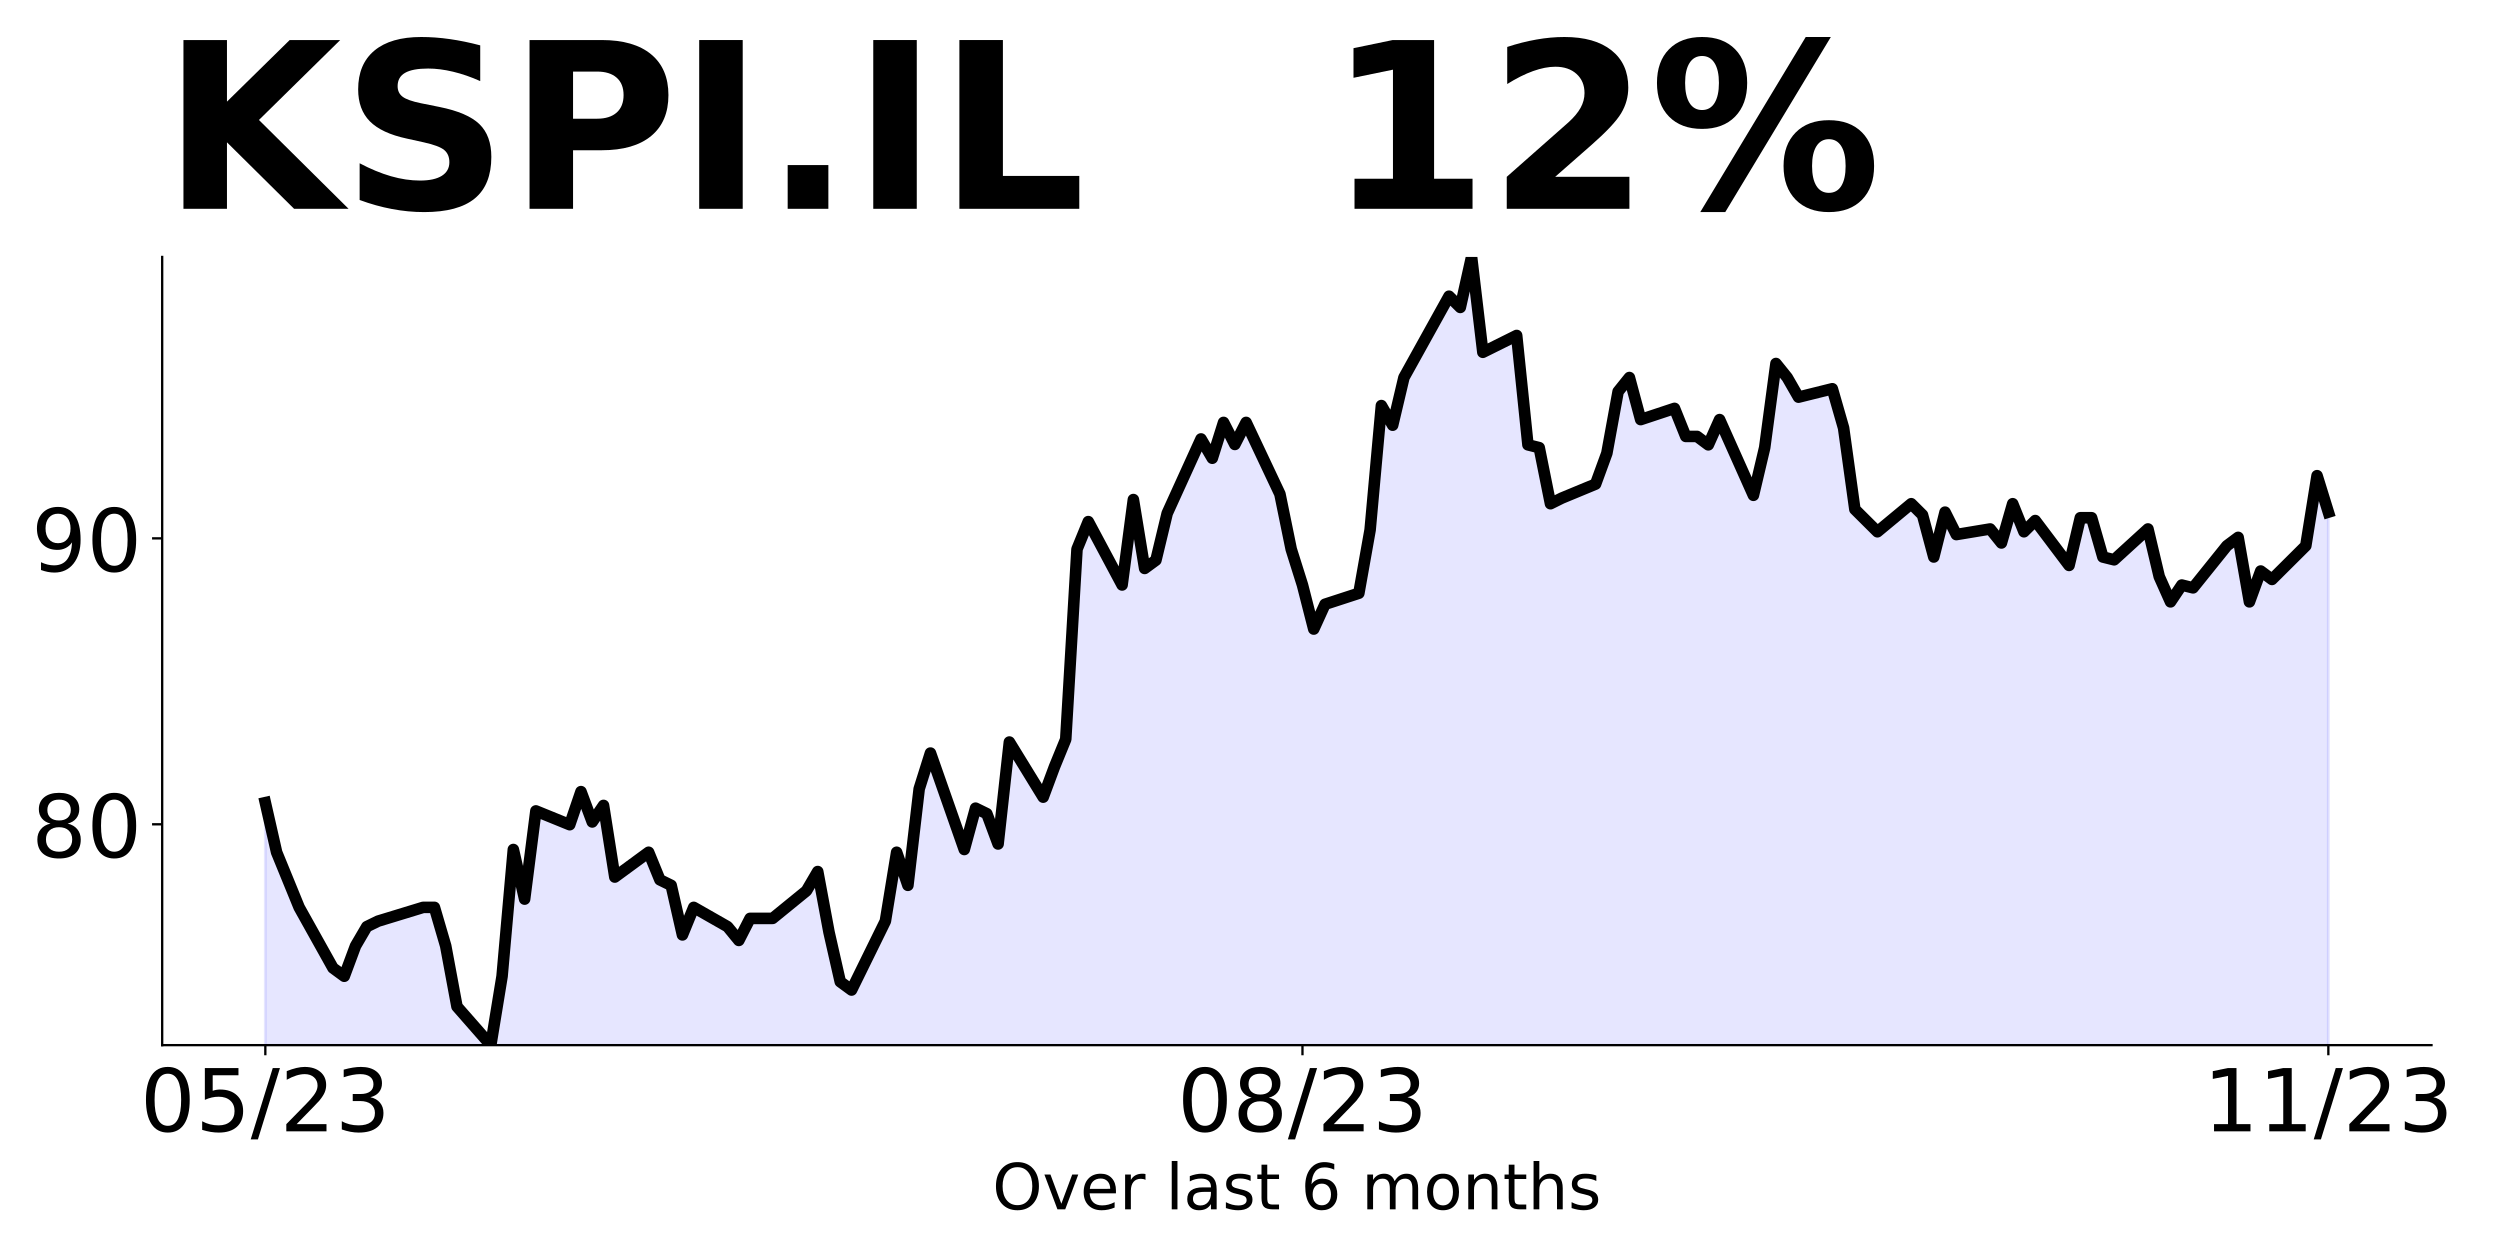
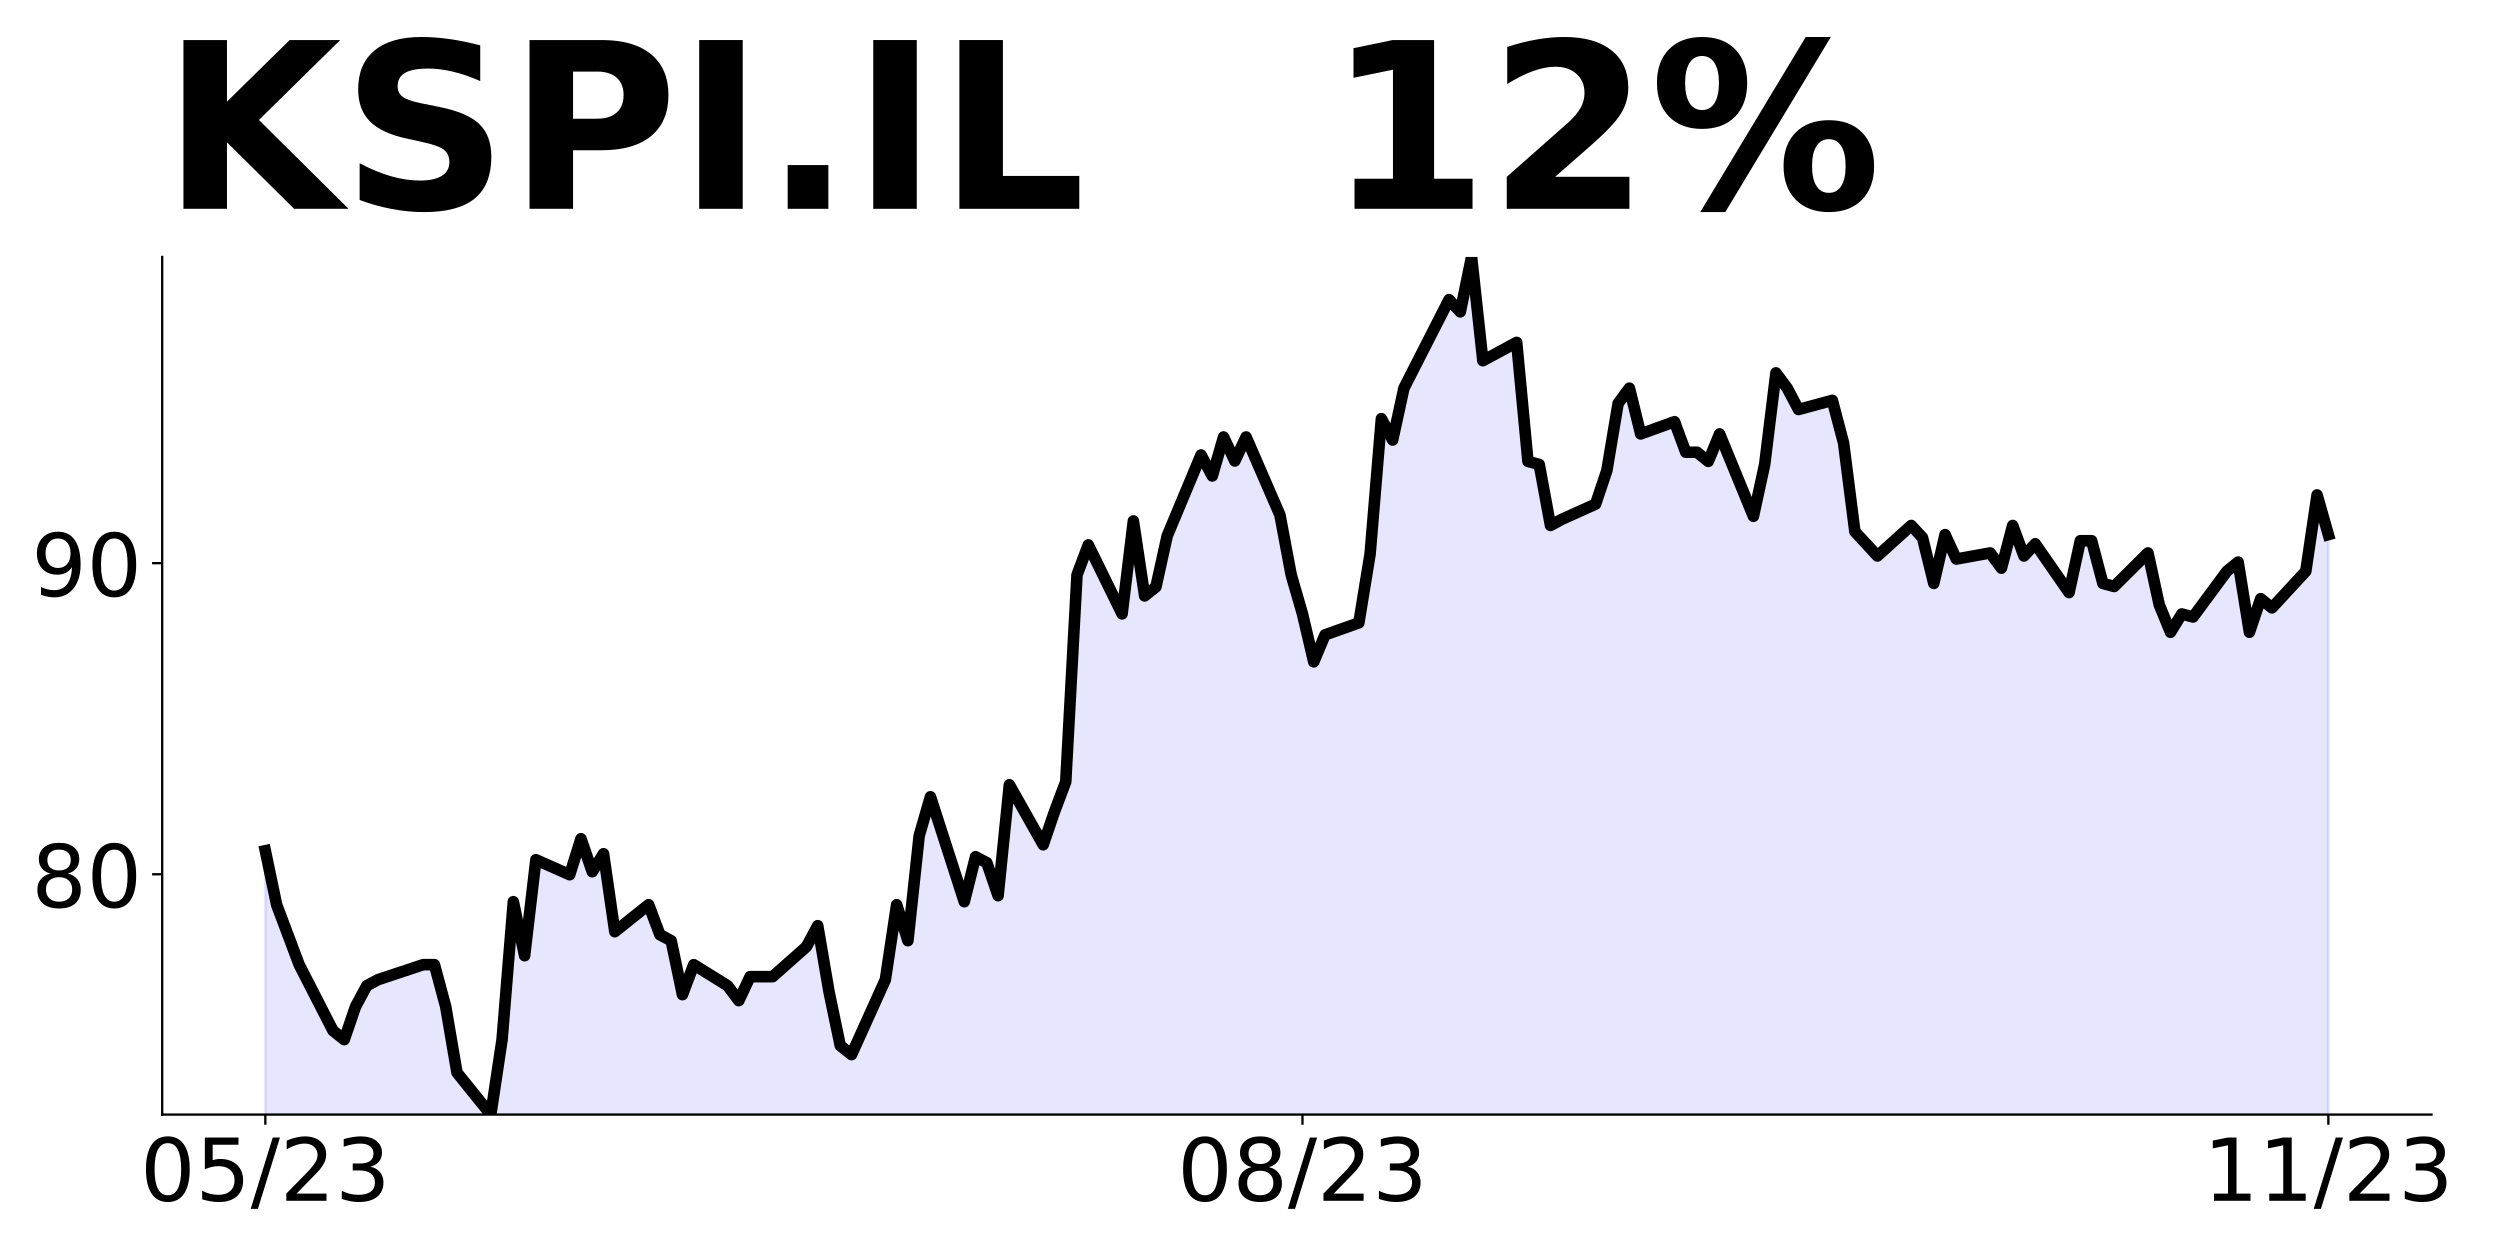
<svg xmlns="http://www.w3.org/2000/svg" xmlns:xlink="http://www.w3.org/1999/xlink" height="432pt" version="1.1" viewBox="0 0 864 432" width="864pt">
  <defs>
    <style type="text/css">
*{stroke-linecap:butt;stroke-linejoin:round;}
  </style>
  </defs>
  <g id="figure_1">
    <g id="patch_1">
      <path d="M 0 432  L 864 432  L 864 0  L 0 0  z " style="fill:none;" />
    </g>
    <g id="axes_1">
      <g id="patch_2">
-         <path d="M 56.05 361.2  L 840.324 361.2  L 840.324 88.8  L 56.05 88.8  z " style="fill:none;" />
+         <path d="M 56.05 385.2  L 840.324 385.2  L 840.324 88.8  L 56.05 88.8  z " style="fill:none;" />
      </g>
      <g id="PolyCollection_1">
-         <path clip-path="url(#p2cc11275d4)" d="M 91.699 1075.41  L 91.699 277.399  L 95.595 294.54  L 99.491 304.063  L 103.387 313.586  L 115.075 334.536  L 118.971 337.393  L 122.867 326.918  L 126.763 320.252  L 130.659 318.347  L 146.243 313.586  L 150.139 313.586  L 154.036 326.918  L 157.932 347.868  L 169.62 361.2  L 173.516 337.393  L 177.412 293.588  L 181.308 310.729  L 185.204 280.256  L 196.892 285.018  L 200.788 273.59  L 204.684 284.065  L 208.58 278.352  L 212.476 303.111  L 224.164 294.54  L 228.06 304.063  L 231.956 305.968  L 235.852 323.109  L 239.749 313.586  L 251.437 320.252  L 255.333 325.013  L 259.229 317.395  L 263.125 317.395  L 267.021 317.395  L 278.709 307.872  L 282.605 301.206  L 286.501 322.156  L 290.397 339.298  L 294.293 342.154  L 305.981 318.347  L 309.877 294.54  L 313.773 305.968  L 317.669 272.638  L 321.565 260.258  L 333.254 293.588  L 337.15 279.304  L 341.046 281.208  L 344.942 291.683  L 348.838 256.449  L 360.526 275.495  L 364.422 265.02  L 368.318 255.497  L 372.214 189.79  L 376.11 180.267  L 387.798 202.169  L 391.694 172.648  L 395.59 196.455  L 399.486 193.599  L 403.382 177.41  L 415.071 151.698  L 418.967 158.364  L 422.863 145.985  L 426.759 153.603  L 430.655 145.985  L 442.343 170.744  L 446.239 189.79  L 450.135 202.169  L 454.031 217.406  L 457.927 208.835  L 469.615 205.026  L 473.511 183.124  L 477.407 140.166  L 481.303 146.95  L 485.199 130.474  L 500.784 102.368  L 504.68 106.245  L 508.576 88.8  L 512.472 121.752  L 524.16 115.937  L 528.056 153.734  L 531.952 154.703  L 535.848 174.087  L 539.744 172.148  L 551.432 167.302  L 555.328 156.642  L 559.224 135.32  L 563.12 130.474  L 567.016 145.012  L 578.704 141.135  L 582.6 150.827  L 586.497 150.827  L 590.393 153.734  L 594.289 145.012  L 605.977 171.179  L 609.873 154.703  L 613.769 125.628  L 617.665 130.474  L 621.561 137.258  L 633.249 134.351  L 637.145 147.919  L 641.041 176.025  L 644.937 179.902  L 648.833 183.778  L 660.521 174.087  L 664.417 177.963  L 668.313 192.501  L 672.21 176.994  L 676.106 184.747  L 687.794 182.809  L 691.69 187.655  L 695.586 174.087  L 699.482 183.778  L 703.378 179.902  L 715.066 195.408  L 718.962 178.932  L 722.858 178.932  L 726.754 192.501  L 730.65 193.47  L 742.338 182.809  L 746.234 199.285  L 750.13 208.007  L 754.026 202.192  L 757.923 203.162  L 769.611 188.624  L 773.507 185.716  L 777.403 208.007  L 781.299 197.347  L 785.195 200.254  L 796.883 188.624  L 800.779 164.395  L 804.675 176.994  L 804.675 1075.41  L 804.675 1075.41  L 800.779 1075.41  L 796.883 1075.41  L 785.195 1075.41  L 781.299 1075.41  L 777.403 1075.41  L 773.507 1075.41  L 769.611 1075.41  L 757.923 1075.41  L 754.026 1075.41  L 750.13 1075.41  L 746.234 1075.41  L 742.338 1075.41  L 730.65 1075.41  L 726.754 1075.41  L 722.858 1075.41  L 718.962 1075.41  L 715.066 1075.41  L 703.378 1075.41  L 699.482 1075.41  L 695.586 1075.41  L 691.69 1075.41  L 687.794 1075.41  L 676.106 1075.41  L 672.21 1075.41  L 668.313 1075.41  L 664.417 1075.41  L 660.521 1075.41  L 648.833 1075.41  L 644.937 1075.41  L 641.041 1075.41  L 637.145 1075.41  L 633.249 1075.41  L 621.561 1075.41  L 617.665 1075.41  L 613.769 1075.41  L 609.873 1075.41  L 605.977 1075.41  L 594.289 1075.41  L 590.393 1075.41  L 586.497 1075.41  L 582.6 1075.41  L 578.704 1075.41  L 567.016 1075.41  L 563.12 1075.41  L 559.224 1075.41  L 555.328 1075.41  L 551.432 1075.41  L 539.744 1075.41  L 535.848 1075.41  L 531.952 1075.41  L 528.056 1075.41  L 524.16 1075.41  L 512.472 1075.41  L 508.576 1075.41  L 504.68 1075.41  L 500.784 1075.41  L 485.199 1075.41  L 481.303 1075.41  L 477.407 1075.41  L 473.511 1075.41  L 469.615 1075.41  L 457.927 1075.41  L 454.031 1075.41  L 450.135 1075.41  L 446.239 1075.41  L 442.343 1075.41  L 430.655 1075.41  L 426.759 1075.41  L 422.863 1075.41  L 418.967 1075.41  L 415.071 1075.41  L 403.382 1075.41  L 399.486 1075.41  L 395.59 1075.41  L 391.694 1075.41  L 387.798 1075.41  L 376.11 1075.41  L 372.214 1075.41  L 368.318 1075.41  L 364.422 1075.41  L 360.526 1075.41  L 348.838 1075.41  L 344.942 1075.41  L 341.046 1075.41  L 337.15 1075.41  L 333.254 1075.41  L 321.565 1075.41  L 317.669 1075.41  L 313.773 1075.41  L 309.877 1075.41  L 305.981 1075.41  L 294.293 1075.41  L 290.397 1075.41  L 286.501 1075.41  L 282.605 1075.41  L 278.709 1075.41  L 267.021 1075.41  L 263.125 1075.41  L 259.229 1075.41  L 255.333 1075.41  L 251.437 1075.41  L 239.749 1075.41  L 235.852 1075.41  L 231.956 1075.41  L 228.06 1075.41  L 224.164 1075.41  L 212.476 1075.41  L 208.58 1075.41  L 204.684 1075.41  L 200.788 1075.41  L 196.892 1075.41  L 185.204 1075.41  L 181.308 1075.41  L 177.412 1075.41  L 173.516 1075.41  L 169.62 1075.41  L 157.932 1075.41  L 154.036 1075.41  L 150.139 1075.41  L 146.243 1075.41  L 130.659 1075.41  L 126.763 1075.41  L 122.867 1075.41  L 118.971 1075.41  L 115.075 1075.41  L 103.387 1075.41  L 99.491 1075.41  L 95.595 1075.41  L 91.699 1075.41  z " style="fill:#0000ff;fill-opacity:0.1;stroke:#0000ff;stroke-opacity:0.1;" />
+         <path clip-path="url(#pd9ddb1ff59)" d="M 91.699 1162.336  L 91.699 294.016  L 95.595 312.667  L 99.491 323.029  L 103.387 333.391  L 115.075 356.187  L 118.971 359.295  L 122.867 347.897  L 126.763 340.644  L 130.659 338.572  L 146.243 333.391  L 150.139 333.391  L 154.036 347.897  L 157.932 370.693  L 169.62 385.2  L 173.516 359.295  L 177.412 311.631  L 181.308 330.282  L 185.204 297.125  L 196.892 302.305  L 200.788 289.871  L 204.684 301.269  L 208.58 295.052  L 212.476 321.993  L 224.164 312.667  L 228.06 323.029  L 231.956 325.101  L 235.852 343.753  L 239.749 333.391  L 251.437 340.644  L 255.333 345.825  L 259.229 337.536  L 263.125 337.536  L 267.021 337.536  L 278.709 327.174  L 282.605 319.92  L 286.501 342.716  L 290.397 361.368  L 294.293 364.476  L 305.981 338.572  L 309.877 312.667  L 313.773 325.101  L 317.669 288.835  L 321.565 275.365  L 333.254 311.631  L 337.15 296.088  L 341.046 298.161  L 344.942 309.559  L 348.838 271.22  L 360.526 291.944  L 364.422 280.546  L 368.318 270.184  L 372.214 198.687  L 376.11 188.325  L 387.798 212.158  L 391.694 180.036  L 395.59 205.941  L 399.486 202.832  L 403.382 185.217  L 415.071 157.24  L 418.967 164.493  L 422.863 151.023  L 426.759 159.312  L 430.655 151.023  L 442.343 177.964  L 446.239 198.687  L 450.135 212.158  L 454.031 228.737  L 457.927 219.411  L 469.615 215.266  L 473.511 191.434  L 477.407 144.691  L 481.303 152.073  L 485.199 134.146  L 500.784 103.564  L 504.68 107.782  L 508.576 88.8  L 512.472 124.655  L 524.16 118.328  L 528.056 159.455  L 531.952 160.51  L 535.848 181.601  L 539.744 179.492  L 551.432 174.219  L 555.328 162.619  L 559.224 139.419  L 563.12 134.146  L 567.016 149.964  L 578.704 145.746  L 582.6 156.291  L 586.497 156.291  L 590.393 159.455  L 594.289 149.964  L 605.977 178.437  L 609.873 160.51  L 613.769 128.873  L 617.665 134.146  L 621.561 141.528  L 633.249 138.364  L 637.145 153.128  L 641.041 183.71  L 644.937 187.928  L 648.833 192.146  L 660.521 181.601  L 664.417 185.819  L 668.313 201.637  L 672.21 184.764  L 676.106 193.201  L 687.794 191.092  L 691.69 196.365  L 695.586 181.601  L 699.482 192.146  L 703.378 187.928  L 715.066 204.801  L 718.962 186.874  L 722.858 186.874  L 726.754 201.637  L 730.65 202.692  L 742.338 191.092  L 746.234 209.019  L 750.13 218.51  L 754.026 212.183  L 757.923 213.237  L 769.611 197.419  L 773.507 194.255  L 777.403 218.51  L 781.299 206.91  L 785.195 210.074  L 796.883 197.419  L 800.779 171.055  L 804.675 184.764  L 804.675 1162.336  L 804.675 1162.336  L 800.779 1162.336  L 796.883 1162.336  L 785.195 1162.336  L 781.299 1162.336  L 777.403 1162.336  L 773.507 1162.336  L 769.611 1162.336  L 757.923 1162.336  L 754.026 1162.336  L 750.13 1162.336  L 746.234 1162.336  L 742.338 1162.336  L 730.65 1162.336  L 726.754 1162.336  L 722.858 1162.336  L 718.962 1162.336  L 715.066 1162.336  L 703.378 1162.336  L 699.482 1162.336  L 695.586 1162.336  L 691.69 1162.336  L 687.794 1162.336  L 676.106 1162.336  L 672.21 1162.336  L 668.313 1162.336  L 664.417 1162.336  L 660.521 1162.336  L 648.833 1162.336  L 644.937 1162.336  L 641.041 1162.336  L 637.145 1162.336  L 633.249 1162.336  L 621.561 1162.336  L 617.665 1162.336  L 613.769 1162.336  L 609.873 1162.336  L 605.977 1162.336  L 594.289 1162.336  L 590.393 1162.336  L 586.497 1162.336  L 582.6 1162.336  L 578.704 1162.336  L 567.016 1162.336  L 563.12 1162.336  L 559.224 1162.336  L 555.328 1162.336  L 551.432 1162.336  L 539.744 1162.336  L 535.848 1162.336  L 531.952 1162.336  L 528.056 1162.336  L 524.16 1162.336  L 512.472 1162.336  L 508.576 1162.336  L 504.68 1162.336  L 500.784 1162.336  L 485.199 1162.336  L 481.303 1162.336  L 477.407 1162.336  L 473.511 1162.336  L 469.615 1162.336  L 457.927 1162.336  L 454.031 1162.336  L 450.135 1162.336  L 446.239 1162.336  L 442.343 1162.336  L 430.655 1162.336  L 426.759 1162.336  L 422.863 1162.336  L 418.967 1162.336  L 415.071 1162.336  L 403.382 1162.336  L 399.486 1162.336  L 395.59 1162.336  L 391.694 1162.336  L 387.798 1162.336  L 376.11 1162.336  L 372.214 1162.336  L 368.318 1162.336  L 364.422 1162.336  L 360.526 1162.336  L 348.838 1162.336  L 344.942 1162.336  L 341.046 1162.336  L 337.15 1162.336  L 333.254 1162.336  L 321.565 1162.336  L 317.669 1162.336  L 313.773 1162.336  L 309.877 1162.336  L 305.981 1162.336  L 294.293 1162.336  L 290.397 1162.336  L 286.501 1162.336  L 282.605 1162.336  L 278.709 1162.336  L 267.021 1162.336  L 263.125 1162.336  L 259.229 1162.336  L 255.333 1162.336  L 251.437 1162.336  L 239.749 1162.336  L 235.852 1162.336  L 231.956 1162.336  L 228.06 1162.336  L 224.164 1162.336  L 212.476 1162.336  L 208.58 1162.336  L 204.684 1162.336  L 200.788 1162.336  L 196.892 1162.336  L 185.204 1162.336  L 181.308 1162.336  L 177.412 1162.336  L 173.516 1162.336  L 169.62 1162.336  L 157.932 1162.336  L 154.036 1162.336  L 150.139 1162.336  L 146.243 1162.336  L 130.659 1162.336  L 126.763 1162.336  L 122.867 1162.336  L 118.971 1162.336  L 115.075 1162.336  L 103.387 1162.336  L 99.491 1162.336  L 95.595 1162.336  L 91.699 1162.336  z " style="fill:#0000ff;fill-opacity:0.1;stroke:#0000ff;stroke-opacity:0.1;" />
      </g>
      <g id="matplotlib.axis_1">
        <g id="xtick_1">
          <g id="line2d_1">
            <defs>
-               <path d="M 0 0  L 0 3.5  " id="m4d8626a1b8" style="stroke:#000000;stroke-width:0.8;" />
+               <path d="M 0 0  L 0 3.5  " id="m073675b7b6" style="stroke:#000000;stroke-width:0.8;" />
            </defs>
            <g>
-               <use style="stroke:#000000;stroke-width:0.8;" x="91.699" xlink:href="#m4d8626a1b8" y="361.2" />
+               <use style="stroke:#000000;stroke-width:0.8;" x="91.699" xlink:href="#m073675b7b6" y="385.2" />
            </g>
          </g>
          <g id="text_1">
            <defs>
              <path d="M 31.781 66.406  Q 24.172 66.406 20.328 58.906  Q 16.5 51.422 16.5 36.375  Q 16.5 21.391 20.328 13.891  Q 24.172 6.391 31.781 6.391  Q 39.453 6.391 43.281 13.891  Q 47.125 21.391 47.125 36.375  Q 47.125 51.422 43.281 58.906  Q 39.453 66.406 31.781 66.406  z M 31.781 74.219  Q 44.047 74.219 50.516 64.516  Q 56.984 54.828 56.984 36.375  Q 56.984 17.969 50.516 8.266  Q 44.047 -1.422 31.781 -1.422  Q 19.531 -1.422 13.062 8.266  Q 6.594 17.969 6.594 36.375  Q 6.594 54.828 13.062 64.516  Q 19.531 74.219 31.781 74.219  z " id="DejaVuSans-48" />
              <path d="M 10.797 72.906  L 49.516 72.906  L 49.516 64.594  L 19.828 64.594  L 19.828 46.734  Q 21.969 47.469 24.109 47.828  Q 26.266 48.188 28.422 48.188  Q 40.625 48.188 47.75 41.5  Q 54.891 34.812 54.891 23.391  Q 54.891 11.625 47.562 5.094  Q 40.234 -1.422 26.906 -1.422  Q 22.312 -1.422 17.547 -0.641  Q 12.797 0.141 7.719 1.703  L 7.719 11.625  Q 12.109 9.234 16.797 8.062  Q 21.484 6.891 26.703 6.891  Q 35.156 6.891 40.078 11.328  Q 45.016 15.766 45.016 23.391  Q 45.016 31 40.078 35.438  Q 35.156 39.891 26.703 39.891  Q 22.75 39.891 18.812 39.016  Q 14.891 38.141 10.797 36.281  z " id="DejaVuSans-53" />
              <path d="M 25.391 72.906  L 33.688 72.906  L 8.297 -9.281  L 0 -9.281  z " id="DejaVuSans-47" />
              <path d="M 19.188 8.297  L 53.609 8.297  L 53.609 0  L 7.328 0  L 7.328 8.297  Q 12.938 14.109 22.625 23.891  Q 32.328 33.688 34.812 36.531  Q 39.547 41.844 41.422 45.531  Q 43.312 49.219 43.312 52.781  Q 43.312 58.594 39.234 62.25  Q 35.156 65.922 28.609 65.922  Q 23.969 65.922 18.812 64.312  Q 13.672 62.703 7.812 59.422  L 7.812 69.391  Q 13.766 71.781 18.938 73  Q 24.125 74.219 28.422 74.219  Q 39.75 74.219 46.484 68.547  Q 53.219 62.891 53.219 53.422  Q 53.219 48.922 51.531 44.891  Q 49.859 40.875 45.406 35.406  Q 44.188 33.984 37.641 27.219  Q 31.109 20.453 19.188 8.297  z " id="DejaVuSans-50" />
              <path d="M 40.578 39.312  Q 47.656 37.797 51.625 33  Q 55.609 28.219 55.609 21.188  Q 55.609 10.406 48.188 4.484  Q 40.766 -1.422 27.094 -1.422  Q 22.516 -1.422 17.656 -0.516  Q 12.797 0.391 7.625 2.203  L 7.625 11.719  Q 11.719 9.328 16.594 8.109  Q 21.484 6.891 26.812 6.891  Q 36.078 6.891 40.938 10.547  Q 45.797 14.203 45.797 21.188  Q 45.797 27.641 41.281 31.266  Q 36.766 34.906 28.719 34.906  L 20.219 34.906  L 20.219 43.016  L 29.109 43.016  Q 36.375 43.016 40.234 45.922  Q 44.094 48.828 44.094 54.297  Q 44.094 59.906 40.109 62.906  Q 36.141 65.922 28.719 65.922  Q 24.656 65.922 20.016 65.031  Q 15.375 64.156 9.812 62.312  L 9.812 71.094  Q 15.438 72.656 20.344 73.438  Q 25.25 74.219 29.594 74.219  Q 40.828 74.219 47.359 69.109  Q 53.906 64.016 53.906 55.328  Q 53.906 49.266 50.438 45.094  Q 46.969 40.922 40.578 39.312  z " id="DejaVuSans-51" />
            </defs>
-             <g transform="translate(48.47069 390.9953)scale(0.3 -0.3)">
+             <g transform="translate(48.47069 414.9953)scale(0.3 -0.3)">
              <use xlink:href="#DejaVuSans-48" />
              <use x="63.623" xlink:href="#DejaVuSans-53" />
              <use x="127.246" xlink:href="#DejaVuSans-47" />
              <use x="160.938" xlink:href="#DejaVuSans-50" />
              <use x="224.561" xlink:href="#DejaVuSans-51" />
            </g>
          </g>
        </g>
        <g id="xtick_2">
          <g id="line2d_2">
            <g>
-               <use style="stroke:#000000;stroke-width:0.8;" x="450.135" xlink:href="#m4d8626a1b8" y="361.2" />
+               <use style="stroke:#000000;stroke-width:0.8;" x="450.135" xlink:href="#m073675b7b6" y="385.2" />
            </g>
          </g>
          <g id="text_2">
            <defs>
              <path d="M 31.781 34.625  Q 24.75 34.625 20.719 30.859  Q 16.703 27.094 16.703 20.516  Q 16.703 13.922 20.719 10.156  Q 24.75 6.391 31.781 6.391  Q 38.812 6.391 42.859 10.172  Q 46.922 13.969 46.922 20.516  Q 46.922 27.094 42.891 30.859  Q 38.875 34.625 31.781 34.625  z M 21.922 38.812  Q 15.578 40.375 12.031 44.719  Q 8.5 49.078 8.5 55.328  Q 8.5 64.062 14.719 69.141  Q 20.953 74.219 31.781 74.219  Q 42.672 74.219 48.875 69.141  Q 55.078 64.062 55.078 55.328  Q 55.078 49.078 51.531 44.719  Q 48 40.375 41.703 38.812  Q 48.828 37.156 52.797 32.312  Q 56.781 27.484 56.781 20.516  Q 56.781 9.906 50.312 4.234  Q 43.844 -1.422 31.781 -1.422  Q 19.734 -1.422 13.25 4.234  Q 6.781 9.906 6.781 20.516  Q 6.781 27.484 10.781 32.312  Q 14.797 37.156 21.922 38.812  z M 18.312 54.391  Q 18.312 48.734 21.844 45.562  Q 25.391 42.391 31.781 42.391  Q 38.141 42.391 41.719 45.562  Q 45.312 48.734 45.312 54.391  Q 45.312 60.062 41.719 63.234  Q 38.141 66.406 31.781 66.406  Q 25.391 66.406 21.844 63.234  Q 18.312 60.062 18.312 54.391  z " id="DejaVuSans-56" />
            </defs>
-             <g transform="translate(406.9068 390.9953)scale(0.3 -0.3)">
+             <g transform="translate(406.9068 414.9953)scale(0.3 -0.3)">
              <use xlink:href="#DejaVuSans-48" />
              <use x="63.623" xlink:href="#DejaVuSans-56" />
              <use x="127.246" xlink:href="#DejaVuSans-47" />
              <use x="160.938" xlink:href="#DejaVuSans-50" />
              <use x="224.561" xlink:href="#DejaVuSans-51" />
            </g>
          </g>
        </g>
        <g id="xtick_3">
          <g id="line2d_3">
            <g>
-               <use style="stroke:#000000;stroke-width:0.8;" x="804.675" xlink:href="#m4d8626a1b8" y="361.2" />
+               <use style="stroke:#000000;stroke-width:0.8;" x="804.675" xlink:href="#m073675b7b6" y="385.2" />
            </g>
          </g>
          <g id="text_3">
            <defs>
              <path d="M 12.406 8.297  L 28.516 8.297  L 28.516 63.922  L 10.984 60.406  L 10.984 69.391  L 28.422 72.906  L 38.281 72.906  L 38.281 8.297  L 54.391 8.297  L 54.391 0  L 12.406 0  z " id="DejaVuSans-49" />
            </defs>
-             <g transform="translate(761.4469 390.9953)scale(0.3 -0.3)">
+             <g transform="translate(761.4469 414.9953)scale(0.3 -0.3)">
              <use xlink:href="#DejaVuSans-49" />
              <use x="63.623" xlink:href="#DejaVuSans-49" />
              <use x="127.246" xlink:href="#DejaVuSans-47" />
              <use x="160.938" xlink:href="#DejaVuSans-50" />
              <use x="224.561" xlink:href="#DejaVuSans-51" />
            </g>
          </g>
        </g>
-         <g id="text_4">
-           <defs>
-             <path d="M 39.406 66.219  Q 28.656 66.219 22.328 58.203  Q 16.016 50.203 16.016 36.375  Q 16.016 22.609 22.328 14.594  Q 28.656 6.594 39.406 6.594  Q 50.141 6.594 56.422 14.594  Q 62.703 22.609 62.703 36.375  Q 62.703 50.203 56.422 58.203  Q 50.141 66.219 39.406 66.219  z M 39.406 74.219  Q 54.734 74.219 63.906 63.938  Q 73.094 53.656 73.094 36.375  Q 73.094 19.141 63.906 8.859  Q 54.734 -1.422 39.406 -1.422  Q 24.031 -1.422 14.812 8.828  Q 5.609 19.094 5.609 36.375  Q 5.609 53.656 14.812 63.938  Q 24.031 74.219 39.406 74.219  z " id="DejaVuSans-79" />
-             <path d="M 2.984 54.688  L 12.5 54.688  L 29.594 8.797  L 46.688 54.688  L 56.203 54.688  L 35.688 0  L 23.484 0  z " id="DejaVuSans-118" />
-             <path d="M 56.203 29.594  L 56.203 25.203  L 14.891 25.203  Q 15.484 15.922 20.484 11.062  Q 25.484 6.203 34.422 6.203  Q 39.594 6.203 44.453 7.469  Q 49.312 8.734 54.109 11.281  L 54.109 2.781  Q 49.266 0.734 44.188 -0.344  Q 39.109 -1.422 33.891 -1.422  Q 20.797 -1.422 13.156 6.188  Q 5.516 13.812 5.516 26.812  Q 5.516 40.234 12.766 48.109  Q 20.016 56 32.328 56  Q 43.359 56 49.781 48.891  Q 56.203 41.797 56.203 29.594  z M 47.219 32.234  Q 47.125 39.594 43.094 43.984  Q 39.062 48.391 32.422 48.391  Q 24.906 48.391 20.391 44.141  Q 15.875 39.891 15.188 32.172  z " id="DejaVuSans-101" />
-             <path d="M 41.109 46.297  Q 39.594 47.172 37.812 47.578  Q 36.031 48 33.891 48  Q 26.266 48 22.188 43.047  Q 18.109 38.094 18.109 28.812  L 18.109 0  L 9.078 0  L 9.078 54.688  L 18.109 54.688  L 18.109 46.188  Q 20.953 51.172 25.484 53.578  Q 30.031 56 36.531 56  Q 37.453 56 38.578 55.875  Q 39.703 55.766 41.062 55.516  z " id="DejaVuSans-114" />
-             <path id="DejaVuSans-32" />
-             <path d="M 9.422 75.984  L 18.406 75.984  L 18.406 0  L 9.422 0  z " id="DejaVuSans-108" />
-             <path d="M 34.281 27.484  Q 23.391 27.484 19.188 25  Q 14.984 22.516 14.984 16.5  Q 14.984 11.719 18.141 8.906  Q 21.297 6.109 26.703 6.109  Q 34.188 6.109 38.703 11.406  Q 43.219 16.703 43.219 25.484  L 43.219 27.484  z M 52.203 31.203  L 52.203 0  L 43.219 0  L 43.219 8.297  Q 40.141 3.328 35.547 0.953  Q 30.953 -1.422 24.312 -1.422  Q 15.922 -1.422 10.953 3.297  Q 6 8.016 6 15.922  Q 6 25.141 12.172 29.828  Q 18.359 34.516 30.609 34.516  L 43.219 34.516  L 43.219 35.406  Q 43.219 41.609 39.141 45  Q 35.062 48.391 27.688 48.391  Q 23 48.391 18.547 47.266  Q 14.109 46.141 10.016 43.891  L 10.016 52.203  Q 14.938 54.109 19.578 55.047  Q 24.219 56 28.609 56  Q 40.484 56 46.344 49.844  Q 52.203 43.703 52.203 31.203  z " id="DejaVuSans-97" />
-             <path d="M 44.281 53.078  L 44.281 44.578  Q 40.484 46.531 36.375 47.5  Q 32.281 48.484 27.875 48.484  Q 21.188 48.484 17.844 46.438  Q 14.5 44.391 14.5 40.281  Q 14.5 37.156 16.891 35.375  Q 19.281 33.594 26.516 31.984  L 29.594 31.297  Q 39.156 29.25 43.188 25.516  Q 47.219 21.781 47.219 15.094  Q 47.219 7.469 41.188 3.016  Q 35.156 -1.422 24.609 -1.422  Q 20.219 -1.422 15.453 -0.562  Q 10.688 0.297 5.422 2  L 5.422 11.281  Q 10.406 8.688 15.234 7.391  Q 20.062 6.109 24.812 6.109  Q 31.156 6.109 34.562 8.281  Q 37.984 10.453 37.984 14.406  Q 37.984 18.062 35.516 20.016  Q 33.062 21.969 24.703 23.781  L 21.578 24.516  Q 13.234 26.266 9.516 29.906  Q 5.812 33.547 5.812 39.891  Q 5.812 47.609 11.281 51.797  Q 16.75 56 26.812 56  Q 31.781 56 36.172 55.266  Q 40.578 54.547 44.281 53.078  z " id="DejaVuSans-115" />
-             <path d="M 18.312 70.219  L 18.312 54.688  L 36.812 54.688  L 36.812 47.703  L 18.312 47.703  L 18.312 18.016  Q 18.312 11.328 20.141 9.422  Q 21.969 7.516 27.594 7.516  L 36.812 7.516  L 36.812 0  L 27.594 0  Q 17.188 0 13.234 3.875  Q 9.281 7.766 9.281 18.016  L 9.281 47.703  L 2.688 47.703  L 2.688 54.688  L 9.281 54.688  L 9.281 70.219  z " id="DejaVuSans-116" />
-             <path d="M 33.016 40.375  Q 26.375 40.375 22.484 35.828  Q 18.609 31.297 18.609 23.391  Q 18.609 15.531 22.484 10.953  Q 26.375 6.391 33.016 6.391  Q 39.656 6.391 43.531 10.953  Q 47.406 15.531 47.406 23.391  Q 47.406 31.297 43.531 35.828  Q 39.656 40.375 33.016 40.375  z M 52.594 71.297  L 52.594 62.312  Q 48.875 64.062 45.094 64.984  Q 41.312 65.922 37.594 65.922  Q 27.828 65.922 22.672 59.328  Q 17.531 52.734 16.797 39.406  Q 19.672 43.656 24.016 45.922  Q 28.375 48.188 33.594 48.188  Q 44.578 48.188 50.953 41.516  Q 57.328 34.859 57.328 23.391  Q 57.328 12.156 50.688 5.359  Q 44.047 -1.422 33.016 -1.422  Q 20.359 -1.422 13.672 8.266  Q 6.984 17.969 6.984 36.375  Q 6.984 53.656 15.188 63.938  Q 23.391 74.219 37.203 74.219  Q 40.922 74.219 44.703 73.484  Q 48.484 72.75 52.594 71.297  z " id="DejaVuSans-54" />
-             <path d="M 52 44.188  Q 55.375 50.25 60.062 53.125  Q 64.75 56 71.094 56  Q 79.641 56 84.281 50.016  Q 88.922 44.047 88.922 33.016  L 88.922 0  L 79.891 0  L 79.891 32.719  Q 79.891 40.578 77.094 44.375  Q 74.312 48.188 68.609 48.188  Q 61.625 48.188 57.562 43.547  Q 53.516 38.922 53.516 30.906  L 53.516 0  L 44.484 0  L 44.484 32.719  Q 44.484 40.625 41.703 44.406  Q 38.922 48.188 33.109 48.188  Q 26.219 48.188 22.156 43.531  Q 18.109 38.875 18.109 30.906  L 18.109 0  L 9.078 0  L 9.078 54.688  L 18.109 54.688  L 18.109 46.188  Q 21.188 51.219 25.484 53.609  Q 29.781 56 35.688 56  Q 41.656 56 45.828 52.969  Q 50 49.953 52 44.188  z " id="DejaVuSans-109" />
-             <path d="M 30.609 48.391  Q 23.391 48.391 19.188 42.75  Q 14.984 37.109 14.984 27.297  Q 14.984 17.484 19.156 11.844  Q 23.344 6.203 30.609 6.203  Q 37.797 6.203 41.984 11.859  Q 46.188 17.531 46.188 27.297  Q 46.188 37.016 41.984 42.703  Q 37.797 48.391 30.609 48.391  z M 30.609 56  Q 42.328 56 49.016 48.375  Q 55.719 40.766 55.719 27.297  Q 55.719 13.875 49.016 6.219  Q 42.328 -1.422 30.609 -1.422  Q 18.844 -1.422 12.172 6.219  Q 5.516 13.875 5.516 27.297  Q 5.516 40.766 12.172 48.375  Q 18.844 56 30.609 56  z " id="DejaVuSans-111" />
-             <path d="M 54.891 33.016  L 54.891 0  L 45.906 0  L 45.906 32.719  Q 45.906 40.484 42.875 44.328  Q 39.844 48.188 33.797 48.188  Q 26.516 48.188 22.312 43.547  Q 18.109 38.922 18.109 30.906  L 18.109 0  L 9.078 0  L 9.078 54.688  L 18.109 54.688  L 18.109 46.188  Q 21.344 51.125 25.703 53.562  Q 30.078 56 35.797 56  Q 45.219 56 50.047 50.172  Q 54.891 44.344 54.891 33.016  z " id="DejaVuSans-110" />
-             <path d="M 54.891 33.016  L 54.891 0  L 45.906 0  L 45.906 32.719  Q 45.906 40.484 42.875 44.328  Q 39.844 48.188 33.797 48.188  Q 26.516 48.188 22.312 43.547  Q 18.109 38.922 18.109 30.906  L 18.109 0  L 9.078 0  L 9.078 75.984  L 18.109 75.984  L 18.109 46.188  Q 21.344 51.125 25.703 53.562  Q 30.078 56 35.797 56  Q 45.219 56 50.047 50.172  Q 54.891 44.344 54.891 33.016  z " id="DejaVuSans-104" />
-           </defs>
-           <g transform="translate(342.9702 417.9509)scale(0.22 -0.22)">
-             <use xlink:href="#DejaVuSans-79" />
-             <use x="78.711" xlink:href="#DejaVuSans-118" />
-             <use x="137.891" xlink:href="#DejaVuSans-101" />
-             <use x="199.414" xlink:href="#DejaVuSans-114" />
-             <use x="240.527" xlink:href="#DejaVuSans-32" />
-             <use x="272.314" xlink:href="#DejaVuSans-108" />
-             <use x="300.098" xlink:href="#DejaVuSans-97" />
-             <use x="361.377" xlink:href="#DejaVuSans-115" />
-             <use x="413.477" xlink:href="#DejaVuSans-116" />
-             <use x="452.686" xlink:href="#DejaVuSans-32" />
-             <use x="484.473" xlink:href="#DejaVuSans-54" />
-             <use x="548.096" xlink:href="#DejaVuSans-32" />
-             <use x="579.883" xlink:href="#DejaVuSans-109" />
-             <use x="677.295" xlink:href="#DejaVuSans-111" />
-             <use x="738.477" xlink:href="#DejaVuSans-110" />
-             <use x="801.855" xlink:href="#DejaVuSans-116" />
-             <use x="841.064" xlink:href="#DejaVuSans-104" />
-             <use x="904.443" xlink:href="#DejaVuSans-115" />
-           </g>
-         </g>
      </g>
      <g id="matplotlib.axis_2">
        <g id="ytick_1">
          <g id="line2d_4">
            <defs>
-               <path d="M 0 0  L -3.5 0  " id="m68a6e81d16" style="stroke:#000000;stroke-width:0.8;" />
+               <path d="M 0 0  L -3.5 0  " id="m194f912c34" style="stroke:#000000;stroke-width:0.8;" />
            </defs>
            <g>
-               <use style="stroke:#000000;stroke-width:0.8;" x="56.05" xlink:href="#m68a6e81d16" y="284.874" />
+               <use style="stroke:#000000;stroke-width:0.8;" x="56.05" xlink:href="#m194f912c34" y="302.149" />
            </g>
          </g>
-           <g id="text_5">
-             <g transform="translate(10.875 296.2715)scale(0.3 -0.3)">
+           <g id="text_4">
+             <g transform="translate(10.875 313.5467)scale(0.3 -0.3)">
              <use xlink:href="#DejaVuSans-56" />
              <use x="63.623" xlink:href="#DejaVuSans-48" />
            </g>
          </g>
        </g>
        <g id="ytick_2">
          <g id="line2d_5">
            <g>
-               <use style="stroke:#000000;stroke-width:0.8;" x="56.05" xlink:href="#m68a6e81d16" y="186.057" />
+               <use style="stroke:#000000;stroke-width:0.8;" x="56.05" xlink:href="#m194f912c34" y="194.626" />
            </g>
          </g>
-           <g id="text_6">
+           <g id="text_5">
            <defs>
              <path d="M 10.984 1.516  L 10.984 10.5  Q 14.703 8.734 18.5 7.812  Q 22.312 6.891 25.984 6.891  Q 35.75 6.891 40.891 13.453  Q 46.047 20.016 46.781 33.406  Q 43.953 29.203 39.594 26.953  Q 35.25 24.703 29.984 24.703  Q 19.047 24.703 12.672 31.312  Q 6.297 37.938 6.297 49.422  Q 6.297 60.641 12.938 67.422  Q 19.578 74.219 30.609 74.219  Q 43.266 74.219 49.922 64.516  Q 56.594 54.828 56.594 36.375  Q 56.594 19.141 48.406 8.859  Q 40.234 -1.422 26.422 -1.422  Q 22.703 -1.422 18.891 -0.688  Q 15.094 0.047 10.984 1.516  z M 30.609 32.422  Q 37.25 32.422 41.125 36.953  Q 45.016 41.5 45.016 49.422  Q 45.016 57.281 41.125 61.844  Q 37.25 66.406 30.609 66.406  Q 23.969 66.406 20.094 61.844  Q 16.219 57.281 16.219 49.422  Q 16.219 41.5 20.094 36.953  Q 23.969 32.422 30.609 32.422  z " id="DejaVuSans-57" />
            </defs>
-             <g transform="translate(10.875 197.4545)scale(0.3 -0.3)">
+             <g transform="translate(10.875 206.0233)scale(0.3 -0.3)">
              <use xlink:href="#DejaVuSans-57" />
              <use x="63.623" xlink:href="#DejaVuSans-48" />
            </g>
          </g>
        </g>
      </g>
      <g id="line2d_6">
-         <path clip-path="url(#p2cc11275d4)" d="M 91.699 277.399  L 95.595 294.54  L 103.387 313.586  L 115.075 334.536  L 118.971 337.393  L 122.867 326.918  L 126.763 320.252  L 130.659 318.347  L 146.243 313.586  L 150.139 313.586  L 154.036 326.918  L 157.932 347.868  L 169.62 361.2  L 173.516 337.393  L 177.412 293.588  L 181.308 310.729  L 185.204 280.256  L 196.892 285.018  L 200.788 273.59  L 204.684 284.065  L 208.58 278.352  L 212.476 303.111  L 224.164 294.54  L 228.06 304.063  L 231.956 305.968  L 235.852 323.109  L 239.749 313.586  L 251.437 320.252  L 255.333 325.013  L 259.229 317.395  L 267.021 317.395  L 278.709 307.872  L 282.605 301.206  L 286.501 322.156  L 290.397 339.298  L 294.293 342.154  L 305.981 318.347  L 309.877 294.54  L 313.773 305.968  L 317.669 272.638  L 321.565 260.258  L 333.254 293.588  L 337.15 279.304  L 341.046 281.208  L 344.942 291.683  L 348.838 256.449  L 360.526 275.495  L 364.422 265.02  L 368.318 255.497  L 372.214 189.79  L 376.11 180.267  L 387.798 202.169  L 391.694 172.648  L 395.59 196.455  L 399.486 193.599  L 403.382 177.41  L 415.071 151.698  L 418.967 158.364  L 422.863 145.985  L 426.759 153.603  L 430.655 145.985  L 442.343 170.744  L 446.239 189.79  L 450.135 202.169  L 454.031 217.406  L 457.927 208.835  L 469.615 205.026  L 473.511 183.124  L 477.407 140.166  L 481.303 146.95  L 485.199 130.474  L 500.784 102.368  L 504.68 106.245  L 508.576 88.8  L 512.472 121.752  L 524.16 115.937  L 528.056 153.734  L 531.952 154.703  L 535.848 174.087  L 539.744 172.148  L 551.432 167.302  L 555.328 156.642  L 559.224 135.32  L 563.12 130.474  L 567.016 145.012  L 578.704 141.135  L 582.6 150.827  L 586.497 150.827  L 590.393 153.734  L 594.289 145.012  L 605.977 171.179  L 609.873 154.703  L 613.769 125.628  L 617.665 130.474  L 621.561 137.258  L 633.249 134.351  L 637.145 147.919  L 641.041 176.025  L 648.833 183.778  L 660.521 174.087  L 664.417 177.963  L 668.313 192.501  L 672.21 176.994  L 676.106 184.747  L 687.794 182.809  L 691.69 187.655  L 695.586 174.087  L 699.482 183.778  L 703.378 179.902  L 715.066 195.408  L 718.962 178.932  L 722.858 178.932  L 726.754 192.501  L 730.65 193.47  L 742.338 182.809  L 746.234 199.285  L 750.13 208.007  L 754.026 202.192  L 757.923 203.162  L 769.611 188.624  L 773.507 185.716  L 777.403 208.007  L 781.299 197.347  L 785.195 200.254  L 796.883 188.624  L 800.779 164.395  L 804.675 176.994  L 804.675 176.994  " style="fill:none;stroke:#000000;stroke-linecap:square;stroke-width:4;" />
+         <path clip-path="url(#pd9ddb1ff59)" d="M 91.699 294.016  L 95.595 312.667  L 103.387 333.391  L 115.075 356.187  L 118.971 359.295  L 122.867 347.897  L 126.763 340.644  L 130.659 338.572  L 146.243 333.391  L 150.139 333.391  L 154.036 347.897  L 157.932 370.693  L 169.62 385.2  L 173.516 359.295  L 177.412 311.631  L 181.308 330.282  L 185.204 297.125  L 196.892 302.305  L 200.788 289.871  L 204.684 301.269  L 208.58 295.052  L 212.476 321.993  L 224.164 312.667  L 228.06 323.029  L 231.956 325.101  L 235.852 343.753  L 239.749 333.391  L 251.437 340.644  L 255.333 345.825  L 259.229 337.536  L 267.021 337.536  L 278.709 327.174  L 282.605 319.92  L 286.501 342.716  L 290.397 361.368  L 294.293 364.476  L 305.981 338.572  L 309.877 312.667  L 313.773 325.101  L 317.669 288.835  L 321.565 275.365  L 333.254 311.631  L 337.15 296.088  L 341.046 298.161  L 344.942 309.559  L 348.838 271.22  L 360.526 291.944  L 364.422 280.546  L 368.318 270.184  L 372.214 198.687  L 376.11 188.325  L 387.798 212.158  L 391.694 180.036  L 395.59 205.941  L 399.486 202.832  L 403.382 185.217  L 415.071 157.24  L 418.967 164.493  L 422.863 151.023  L 426.759 159.312  L 430.655 151.023  L 442.343 177.964  L 446.239 198.687  L 450.135 212.158  L 454.031 228.737  L 457.927 219.411  L 469.615 215.266  L 473.511 191.434  L 477.407 144.691  L 481.303 152.073  L 485.199 134.146  L 500.784 103.564  L 504.68 107.782  L 508.576 88.8  L 512.472 124.655  L 524.16 118.328  L 528.056 159.455  L 531.952 160.51  L 535.848 181.601  L 539.744 179.492  L 551.432 174.219  L 555.328 162.619  L 559.224 139.419  L 563.12 134.146  L 567.016 149.964  L 578.704 145.746  L 582.6 156.291  L 586.497 156.291  L 590.393 159.455  L 594.289 149.964  L 605.977 178.437  L 609.873 160.51  L 613.769 128.873  L 617.665 134.146  L 621.561 141.528  L 633.249 138.364  L 637.145 153.128  L 641.041 183.71  L 648.833 192.146  L 660.521 181.601  L 664.417 185.819  L 668.313 201.637  L 672.21 184.764  L 676.106 193.201  L 687.794 191.092  L 691.69 196.365  L 695.586 181.601  L 699.482 192.146  L 703.378 187.928  L 715.066 204.801  L 718.962 186.874  L 722.858 186.874  L 726.754 201.637  L 730.65 202.692  L 742.338 191.092  L 746.234 209.019  L 750.13 218.51  L 754.026 212.183  L 757.923 213.237  L 769.611 197.419  L 773.507 194.255  L 777.403 218.51  L 781.299 206.91  L 785.195 210.074  L 796.883 197.419  L 800.779 171.055  L 804.675 184.764  L 804.675 184.764  " style="fill:none;stroke:#000000;stroke-linecap:square;stroke-width:4;" />
      </g>
      <g id="patch_3">
-         <path d="M 56.05 361.2  L 56.05 88.8  " style="fill:none;stroke:#000000;stroke-linecap:square;stroke-linejoin:miter;stroke-width:0.8;" />
+         <path d="M 56.05 385.2  L 56.05 88.8  " style="fill:none;stroke:#000000;stroke-linecap:square;stroke-linejoin:miter;stroke-width:0.8;" />
      </g>
      <g id="patch_4">
-         <path d="M 56.05 361.2  L 840.324 361.2  " style="fill:none;stroke:#000000;stroke-linecap:square;stroke-linejoin:miter;stroke-width:0.8;" />
+         <path d="M 56.05 385.2  L 840.324 385.2  " style="fill:none;stroke:#000000;stroke-linecap:square;stroke-linejoin:miter;stroke-width:0.8;" />
      </g>
-       <g id="text_7">
+       <g id="text_6">
        <defs>
          <path d="M 9.188 72.906  L 27.984 72.906  L 27.984 46.297  L 55.078 72.906  L 76.906 72.906  L 41.797 38.375  L 80.516 0  L 56.984 0  L 27.984 28.719  L 27.984 0  L 9.188 0  z " id="DejaVuSans-Bold-75" />
          <path d="M 59.906 70.609  L 59.906 55.172  Q 53.906 57.859 48.188 59.219  Q 42.484 60.594 37.406 60.594  Q 30.672 60.594 27.438 58.734  Q 24.219 56.891 24.219 52.984  Q 24.219 50.047 26.391 48.406  Q 28.562 46.781 34.281 45.609  L 42.281 44  Q 54.438 41.547 59.562 36.562  Q 64.703 31.594 64.703 22.406  Q 64.703 10.359 57.547 4.469  Q 50.391 -1.422 35.688 -1.422  Q 28.766 -1.422 21.781 -0.094  Q 14.797 1.219 7.812 3.812  L 7.812 19.672  Q 14.797 15.969 21.312 14.078  Q 27.828 12.203 33.891 12.203  Q 40.047 12.203 43.312 14.25  Q 46.578 16.312 46.578 20.125  Q 46.578 23.531 44.359 25.391  Q 42.141 27.25 35.5 28.719  L 28.219 30.328  Q 17.281 32.672 12.219 37.797  Q 7.172 42.922 7.172 51.609  Q 7.172 62.5 14.203 68.359  Q 21.234 74.219 34.422 74.219  Q 40.438 74.219 46.781 73.312  Q 53.125 72.406 59.906 70.609  z " id="DejaVuSans-Bold-83" />
          <path d="M 9.188 72.906  L 40.375 72.906  Q 54.297 72.906 61.734 66.719  Q 69.188 60.547 69.188 49.125  Q 69.188 37.641 61.734 31.469  Q 54.297 25.297 40.375 25.297  L 27.984 25.297  L 27.984 0  L 9.188 0  z M 27.984 59.281  L 27.984 38.922  L 38.375 38.922  Q 43.844 38.922 46.828 41.578  Q 49.812 44.234 49.812 49.125  Q 49.812 54 46.828 56.641  Q 43.844 59.281 38.375 59.281  z " id="DejaVuSans-Bold-80" />
          <path d="M 9.188 72.906  L 27.984 72.906  L 27.984 0  L 9.188 0  z " id="DejaVuSans-Bold-73" />
          <path d="M 10.203 18.891  L 27.781 18.891  L 27.781 0  L 10.203 0  z " id="DejaVuSans-Bold-46" />
          <path d="M 9.188 72.906  L 27.984 72.906  L 27.984 14.203  L 60.984 14.203  L 60.984 0  L 9.188 0  z " id="DejaVuSans-Bold-76" />
          <path id="DejaVuSans-Bold-32" />
          <path d="M 11.719 12.984  L 28.328 12.984  L 28.328 60.109  L 11.281 56.594  L 11.281 69.391  L 28.219 72.906  L 46.094 72.906  L 46.094 12.984  L 62.703 12.984  L 62.703 0  L 11.719 0  z " id="DejaVuSans-Bold-49" />
          <path d="M 28.812 13.812  L 60.891 13.812  L 60.891 0  L 7.906 0  L 7.906 13.812  L 34.516 37.312  Q 38.094 40.531 39.797 43.609  Q 41.5 46.688 41.5 50  Q 41.5 55.125 38.062 58.25  Q 34.625 61.375 28.906 61.375  Q 24.516 61.375 19.281 59.5  Q 14.062 57.625 8.109 53.906  L 8.109 69.922  Q 14.453 72.016 20.656 73.109  Q 26.859 74.219 32.812 74.219  Q 45.906 74.219 53.156 68.453  Q 60.406 62.703 60.406 52.391  Q 60.406 46.438 57.328 41.281  Q 54.25 36.141 44.391 27.484  z " id="DejaVuSans-Bold-50" />
          <path d="M 77.484 30.078  Q 74.031 30.078 72.125 27.078  Q 70.219 24.078 70.219 18.5  Q 70.219 12.891 72.094 9.891  Q 73.969 6.891 77.484 6.891  Q 81 6.891 82.859 9.891  Q 84.719 12.891 84.719 18.5  Q 84.719 24.078 82.828 27.078  Q 80.953 30.078 77.484 30.078  z M 77.484 38.281  Q 86.578 38.281 91.797 33  Q 97.016 27.734 97.016 18.5  Q 97.016 9.281 91.797 3.922  Q 86.578 -1.422 77.484 -1.422  Q 68.406 -1.422 63.156 3.922  Q 57.906 9.281 57.906 18.5  Q 57.906 27.688 63.156 32.984  Q 68.406 38.281 77.484 38.281  z M 32.719 -1.422  L 21.922 -1.422  L 67.484 74.219  L 78.328 74.219  z M 22.703 74.219  Q 31.781 74.219 36.984 68.922  Q 42.188 63.625 42.188 54.391  Q 42.188 45.172 36.984 39.844  Q 31.781 34.516 22.703 34.516  Q 13.625 34.516 8.422 39.844  Q 3.219 45.172 3.219 54.391  Q 3.219 63.625 8.422 68.922  Q 13.625 74.219 22.703 74.219  z M 22.703 66.016  Q 19.188 66.016 17.281 62.984  Q 15.375 59.969 15.375 54.391  Q 15.375 48.781 17.281 45.719  Q 19.188 42.672 22.703 42.672  Q 26.219 42.672 28.094 45.719  Q 29.984 48.781 29.984 54.391  Q 29.984 59.969 28.078 62.984  Q 26.172 66.016 22.703 66.016  z " id="DejaVuSans-Bold-37" />
        </defs>
        <g transform="translate(56.05 72.1625)scale(0.8 -0.8)">
          <use xlink:href="#DejaVuSans-Bold-75" />
          <use x="77.49" xlink:href="#DejaVuSans-Bold-83" />
          <use x="149.512" xlink:href="#DejaVuSans-Bold-80" />
          <use x="222.803" xlink:href="#DejaVuSans-Bold-73" />
          <use x="260.01" xlink:href="#DejaVuSans-Bold-46" />
          <use x="297.998" xlink:href="#DejaVuSans-Bold-73" />
          <use x="335.205" xlink:href="#DejaVuSans-Bold-76" />
          <use x="398.926" xlink:href="#DejaVuSans-Bold-32" />
          <use x="433.74" xlink:href="#DejaVuSans-Bold-32" />
          <use x="468.555" xlink:href="#DejaVuSans-Bold-32" />
          <use x="503.369" xlink:href="#DejaVuSans-Bold-49" />
          <use x="572.949" xlink:href="#DejaVuSans-Bold-50" />
          <use x="642.529" xlink:href="#DejaVuSans-Bold-37" />
        </g>
      </g>
    </g>
  </g>
  <defs>
-     <clipPath id="p2cc11275d4">
-       <rect height="272.4" width="784.274" x="56.05" y="88.8" />
+     <clipPath id="pd9ddb1ff59">
+       <rect height="296.4" width="784.274" x="56.05" y="88.8" />
    </clipPath>
  </defs>
</svg>
